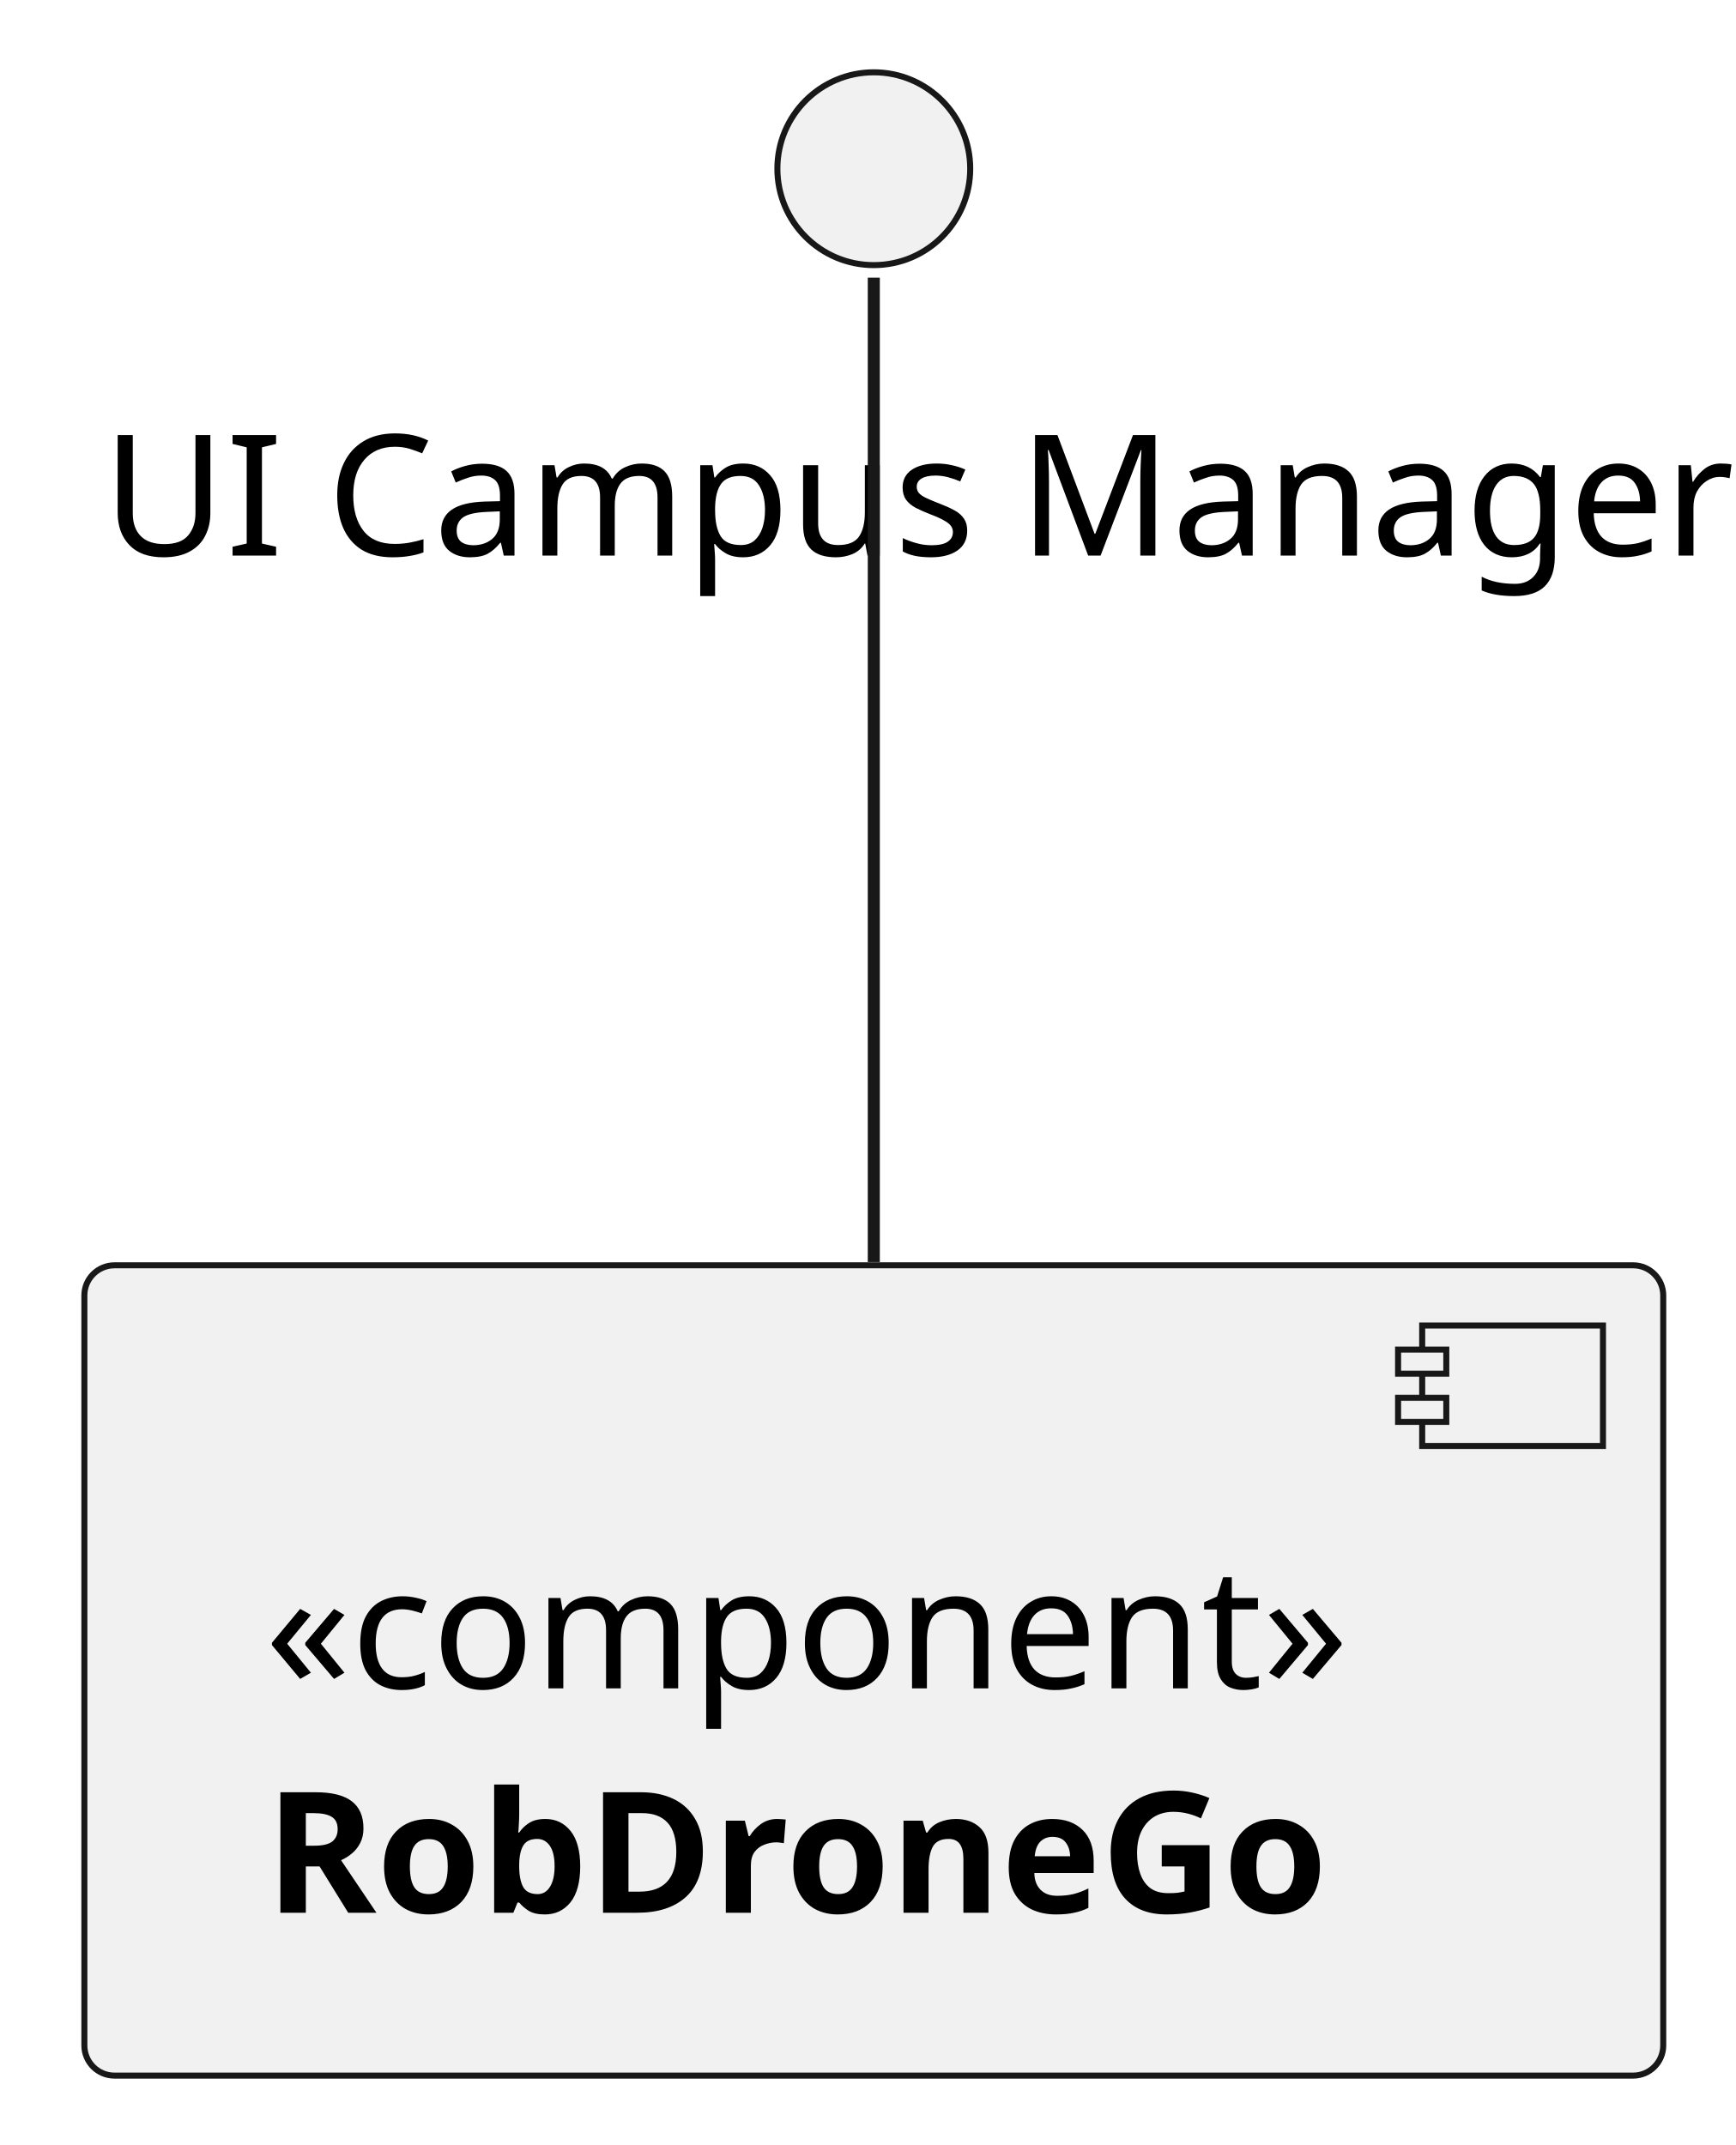
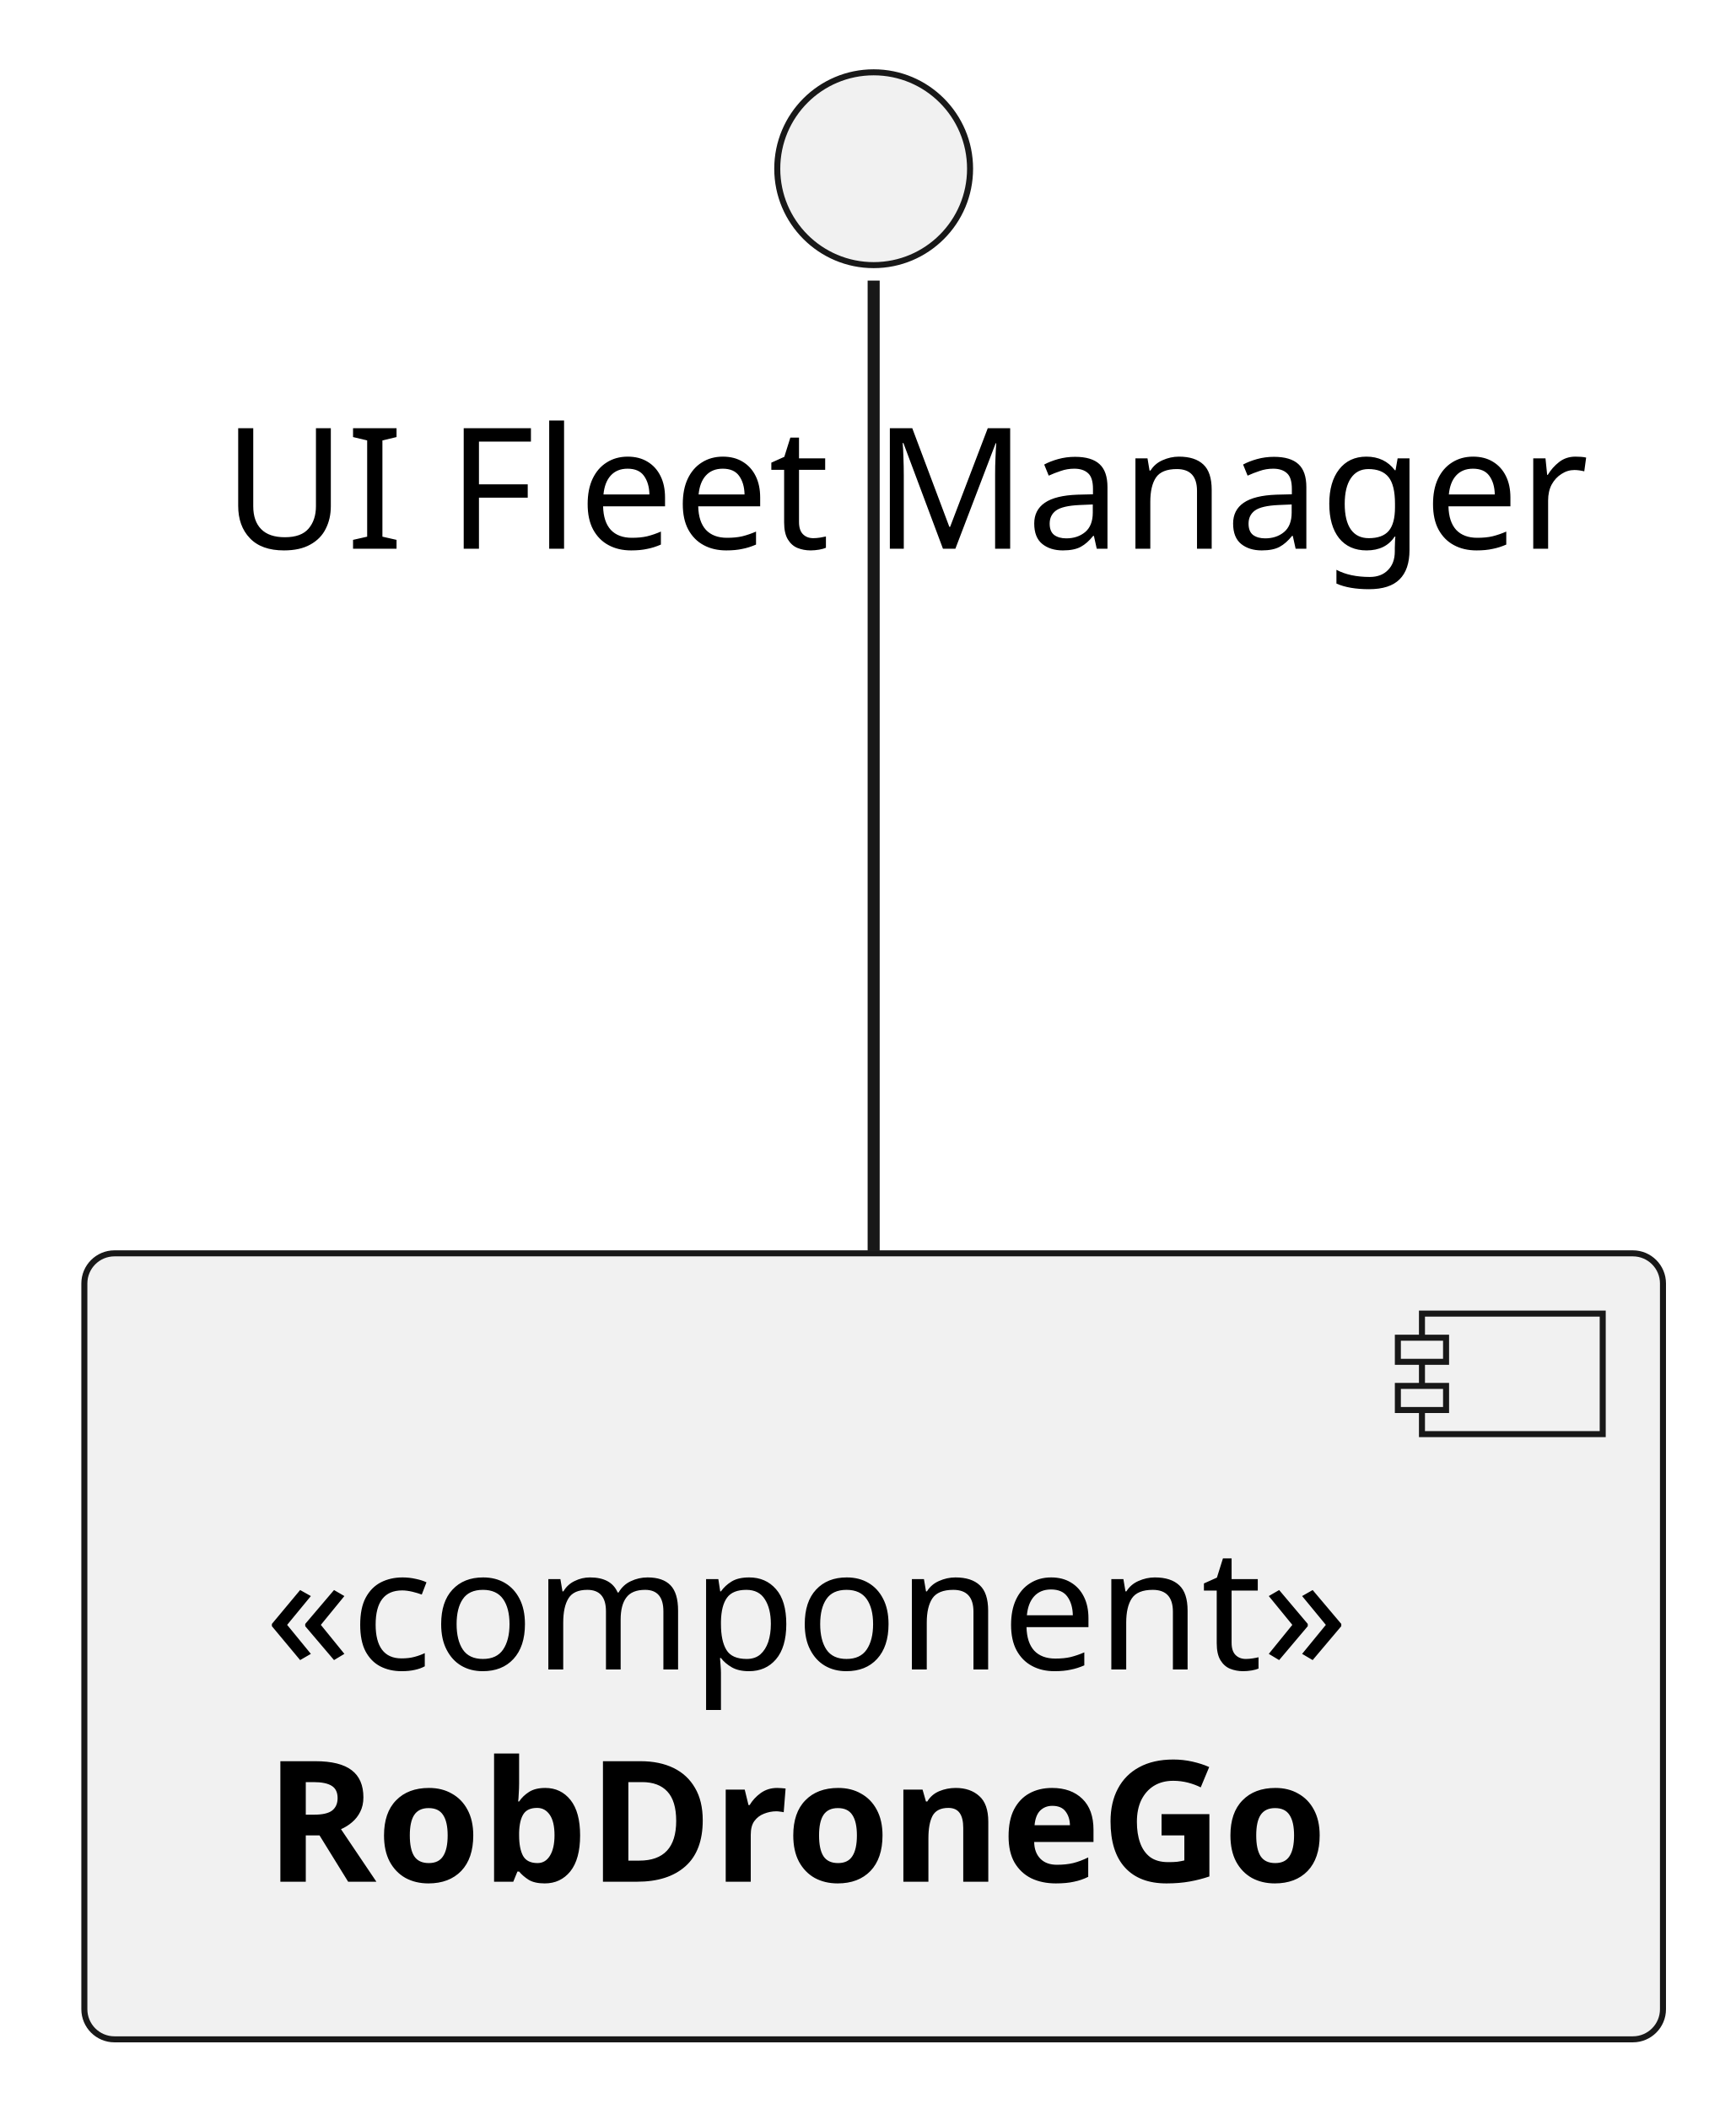
- <svg xmlns="http://www.w3.org/2000/svg" contentStyleType="text/css" height="178px" preserveAspectRatio="none" style="width:144px;height:178px;background:#FFFFFF;" version="1.1" viewBox="0 0 144 178" width="144px" zoomAndPan="magnify">
+ <svg xmlns="http://www.w3.org/2000/svg" contentStyleType="text/css" height="175px" preserveAspectRatio="none" style="width:144px;height:175px;background:#FFFFFF;" version="1.1" viewBox="0 0 144 175" width="144px" zoomAndPan="magnify">
  <defs />
  <g>
    <g id="elem_CM">
      <ellipse cx="72.5" cy="14" fill="#F1F1F1" rx="8" ry="8" style="stroke:#181818;stroke-width:0.5;" />
-       <text fill="#000000" font-family="sans-serif" font-size="14" lengthAdjust="spacing" textLength="128" x="8.5" y="46.107">UI Campus Manager</text>
+       <text fill="#000000" font-family="sans-serif" font-size="14" lengthAdjust="spacing" textLength="108" x="18.5" y="45.533">UI Fleet Manager</text>
    </g>
    <g id="elem_RDG">
-       <rect fill="#F1F1F1" height="67.242" rx="2.5" ry="2.5" style="stroke:#181818;stroke-width:0.5;" width="131" x="7" y="105" />
-       <rect fill="#F1F1F1" height="10" style="stroke:#181818;stroke-width:0.5;" width="15" x="118" y="110" />
-       <rect fill="#F1F1F1" height="2" style="stroke:#181818;stroke-width:0.5;" width="4" x="116" y="112" />
-       <rect fill="#F1F1F1" height="2" style="stroke:#181818;stroke-width:0.5;" width="4" x="116" y="116" />
-       <text fill="#000000" font-family="sans-serif" font-size="14" lengthAdjust="spacing" textLength="86" x="22" y="140.107">«component»</text>
-       <text fill="#000000" font-family="sans-serif" font-size="14" font-weight="bold" lengthAdjust="spacing" textLength="91" x="22" y="158.728">RobDroneGo</text>
+       <rect fill="#F1F1F1" height="65.219" rx="2.5" ry="2.5" style="stroke:#181818;stroke-width:0.5;" width="131" x="7" y="104" />
+       <rect fill="#F1F1F1" height="10" style="stroke:#181818;stroke-width:0.5;" width="15" x="118" y="109" />
+       <rect fill="#F1F1F1" height="2" style="stroke:#181818;stroke-width:0.5;" width="4" x="116" y="111" />
+       <rect fill="#F1F1F1" height="2" style="stroke:#181818;stroke-width:0.5;" width="4" x="116" y="115" />
+       <text fill="#000000" font-family="sans-serif" font-size="14" lengthAdjust="spacing" textLength="86" x="22" y="138.533">«component»</text>
+       <text fill="#000000" font-family="sans-serif" font-size="14" font-weight="bold" lengthAdjust="spacing" textLength="91" x="22" y="156.143">RobDroneGo</text>
    </g>
    <g id="link_CM_RDG">
-       <path codeLine="9" d="M72.5,23.04 C72.5,39.33 72.5,77.03 72.5,104.73 " fill="none" id="CM-RDG" style="stroke:#181818;stroke-width:1.0;" />
+       <path codeLine="9" d="M72.5,23.28 C72.5,39.61 72.5,76.7 72.5,103.79 " fill="none" id="CM-RDG" style="stroke:#181818;stroke-width:1.0;" />
    </g>
  </g>
</svg>
